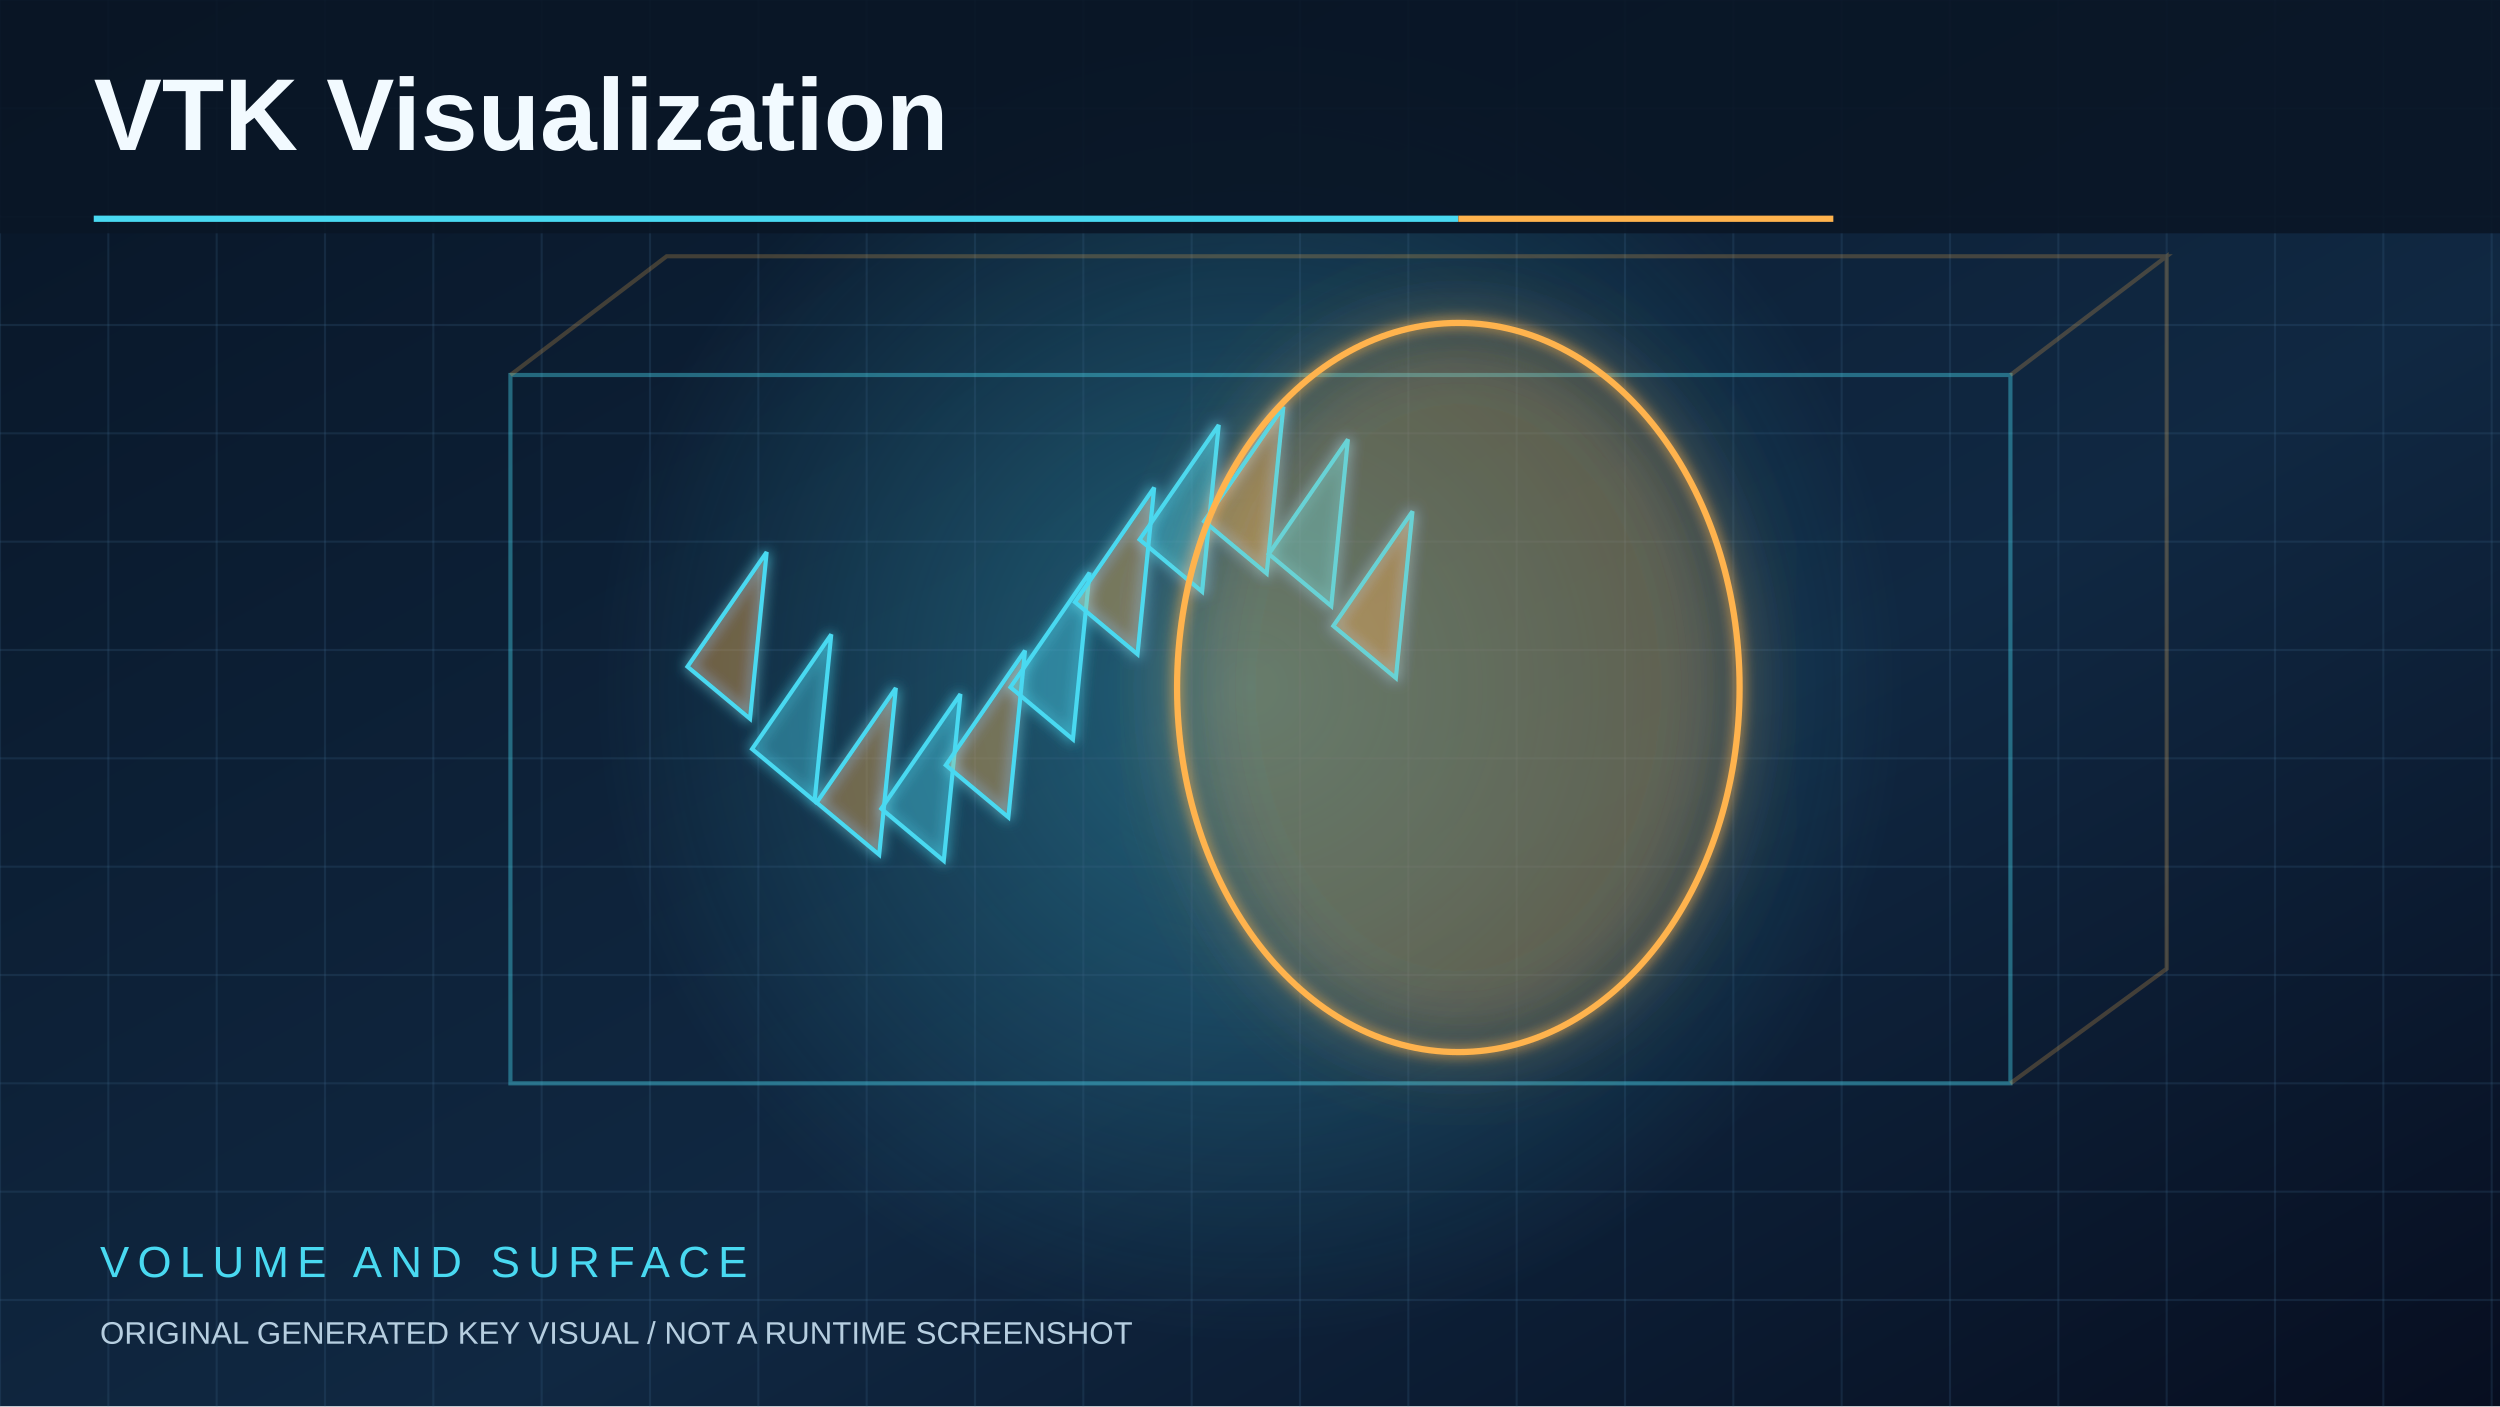
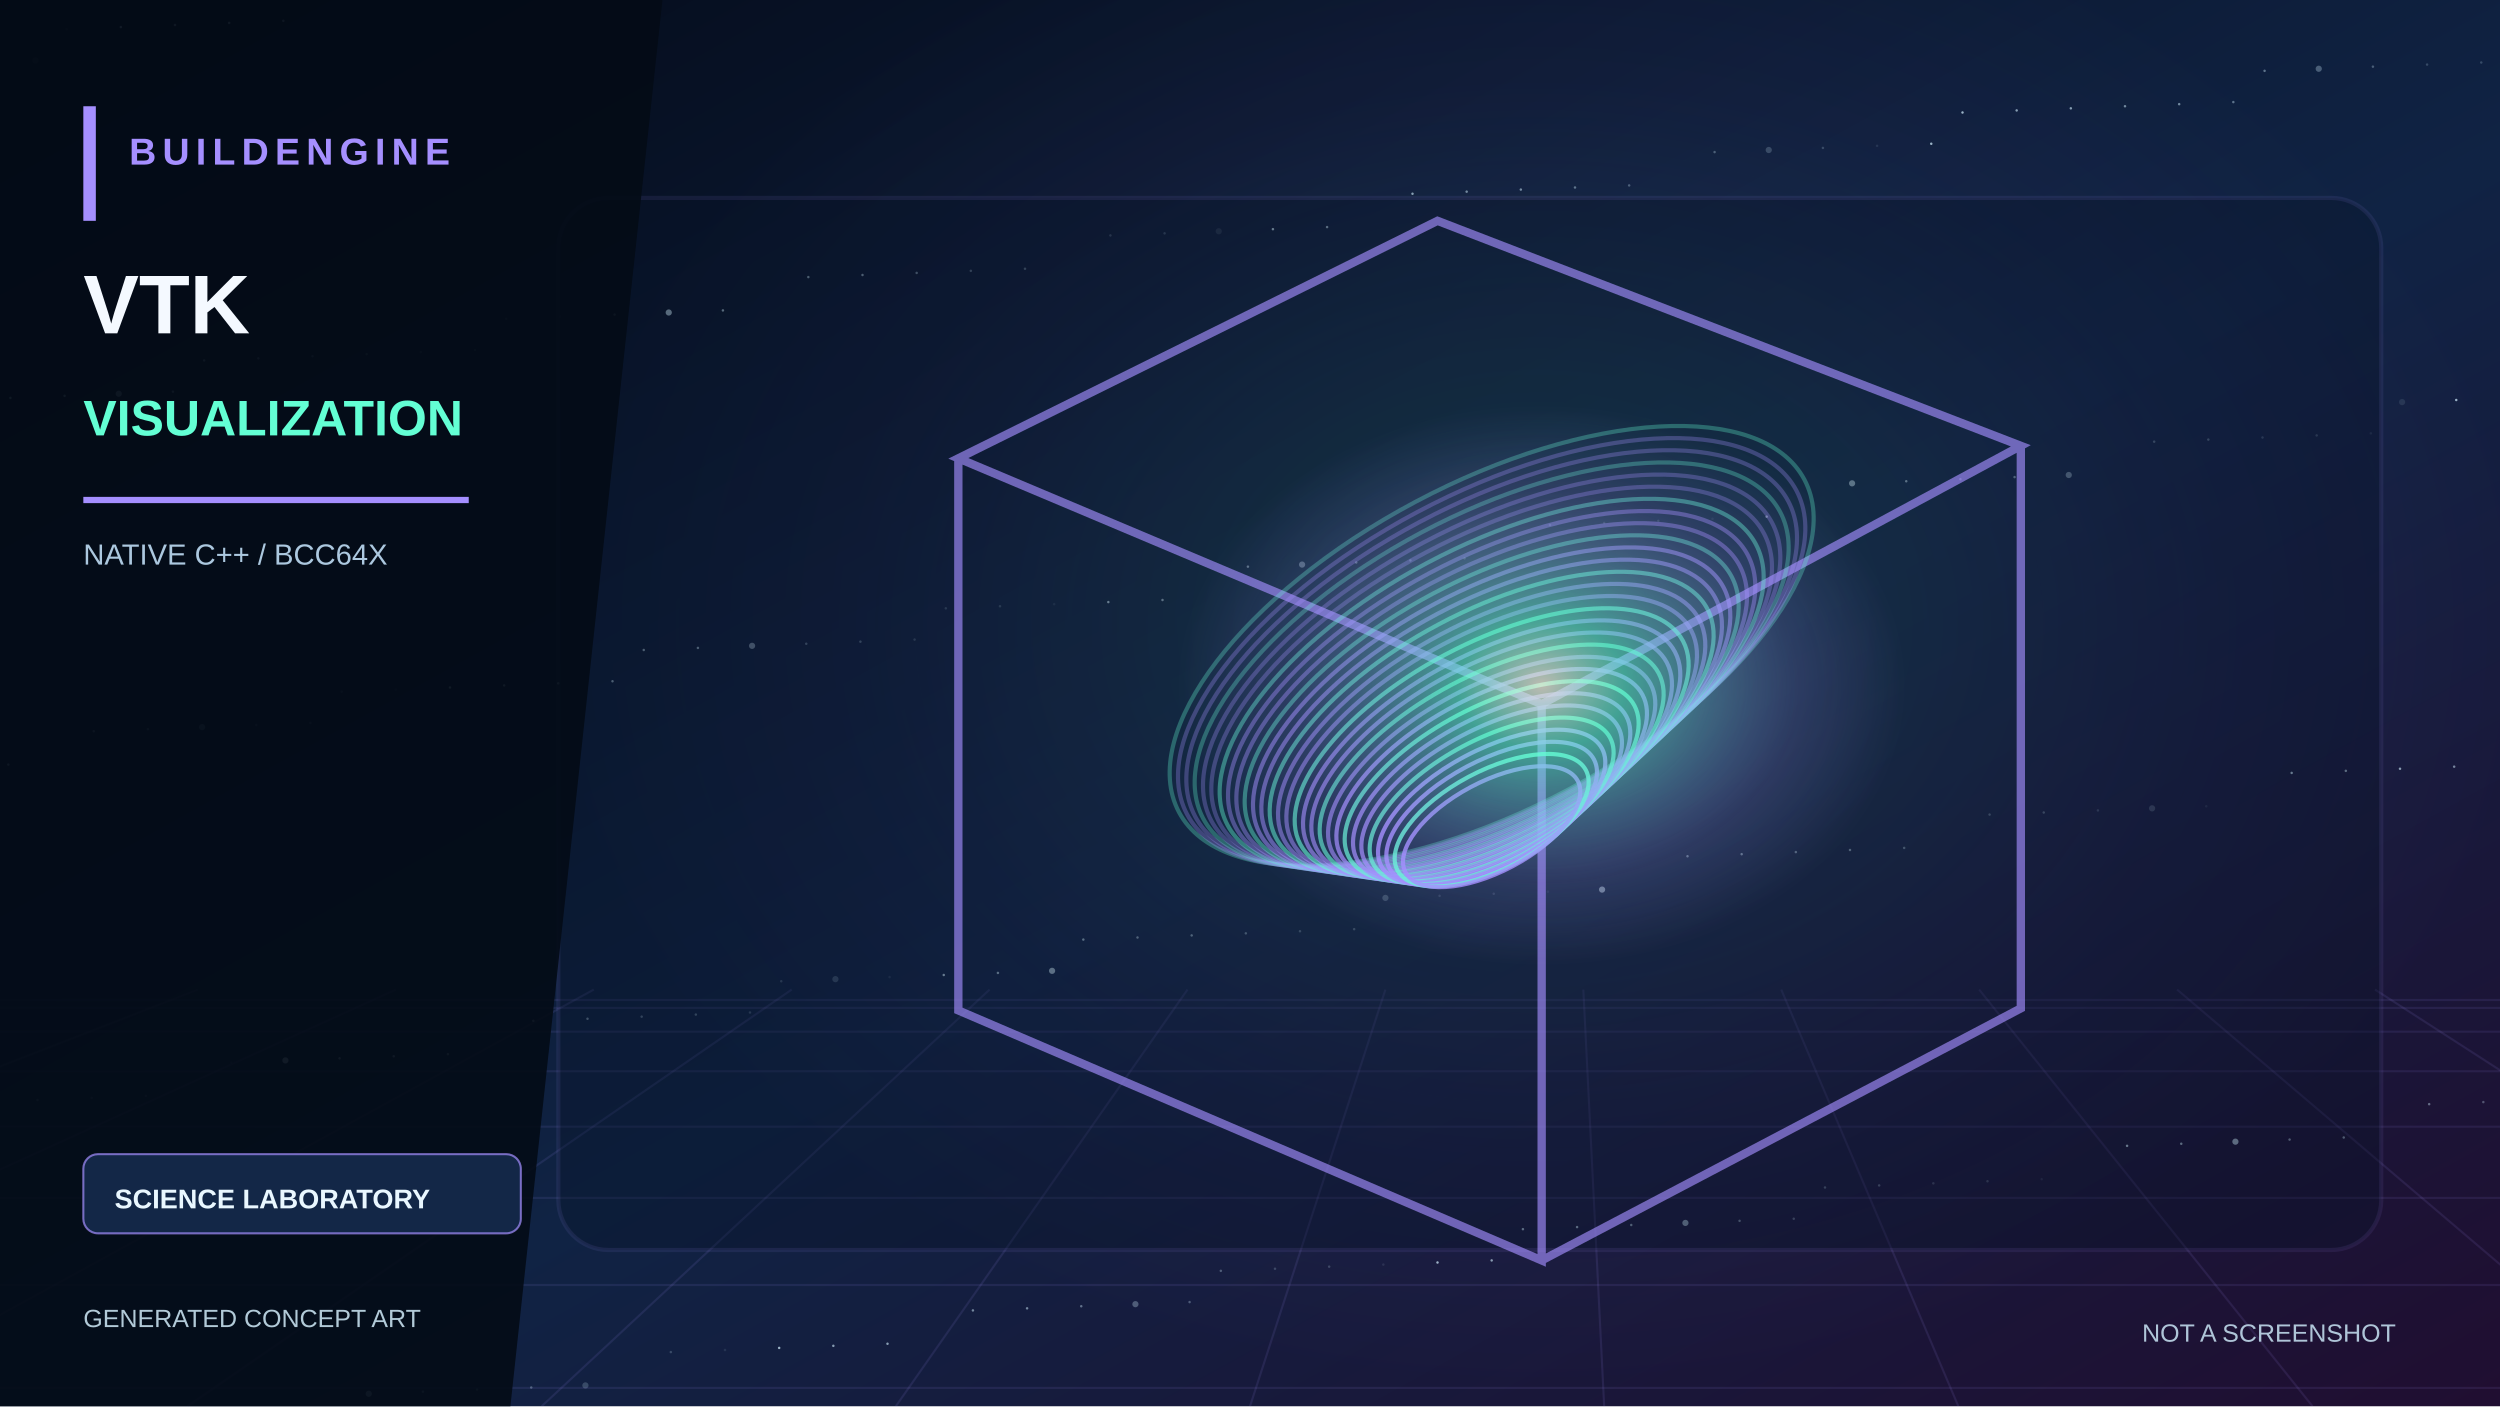
- <svg xmlns="http://www.w3.org/2000/svg" viewBox="0 0 1200 675" role="img" aria-label="VTK Visualization original generated concept visualization; not an application screenshot">
+ <svg xmlns="http://www.w3.org/2000/svg" viewBox="0 0 1200 675" role="img" aria-label="Original cinematic concept art for VTK VISUALIZATION; not a runtime screenshot">
  <defs>
-     <linearGradient id="bg" x1="0" y1="0" x2="1" y2="1">
-       <stop stop-color="#081526" />
-       <stop offset=".6" stop-color="#102842" />
-       <stop offset="1" stop-color="#070e20" />
+     <linearGradient id="sky" x2="1" y2="1">
+       <stop stop-color="#030916" />
+       <stop offset=".55" stop-color="#102344" />
+       <stop offset="1" stop-color="#200e31" />
    </linearGradient>
-     <radialGradient id="halo">
-       <stop stop-color="#49d9f1" stop-opacity=".35" />
-       <stop offset="1" stop-color="#49d9f1" stop-opacity="0" />
+     <radialGradient id="flare">
+       <stop stop-color="#fff5de" />
+       <stop offset=".23" stop-color="#63ffd4" stop-opacity=".78" />
+       <stop offset=".7" stop-color="#a58fff" stop-opacity=".23" />
+       <stop offset="1" stop-color="#a58fff" stop-opacity="0" />
    </radialGradient>
    <filter id="glow">
-       <feGaussianBlur stdDeviation="3" result="b" />
+       <feGaussianBlur stdDeviation="5" result="b" />
      <feMerge>
        <feMergeNode in="b" />
        <feMergeNode in="SourceGraphic" />
      </feMerge>
    </filter>
-     <filter id="blur">
-       <feGaussianBlur stdDeviation="18" />
-     </filter>
  </defs>
-   <rect width="1200" height="675" fill="url(#bg)" />
-   <circle cx="600" cy="330" r="315" fill="url(#halo)" />
-   <g stroke="#3d6688" stroke-opacity=".22" stroke-width="1">
-     <path d="M0 0V675" />
-     <path d="M52 0V675" />
-     <path d="M104 0V675" />
-     <path d="M156 0V675" />
-     <path d="M208 0V675" />
-     <path d="M260 0V675" />
-     <path d="M312 0V675" />
-     <path d="M364 0V675" />
-     <path d="M416 0V675" />
-     <path d="M468 0V675" />
-     <path d="M520 0V675" />
-     <path d="M572 0V675" />
-     <path d="M624 0V675" />
-     <path d="M676 0V675" />
-     <path d="M728 0V675" />
-     <path d="M780 0V675" />
-     <path d="M832 0V675" />
-     <path d="M884 0V675" />
-     <path d="M936 0V675" />
-     <path d="M988 0V675" />
-     <path d="M1040 0V675" />
-     <path d="M1092 0V675" />
-     <path d="M1144 0V675" />
-     <path d="M1196 0V675" />
-     <path d="M0 0H1200" />
-     <path d="M0 52H1200" />
-     <path d="M0 104H1200" />
-     <path d="M0 156H1200" />
-     <path d="M0 208H1200" />
-     <path d="M0 260H1200" />
-     <path d="M0 312H1200" />
-     <path d="M0 364H1200" />
-     <path d="M0 416H1200" />
-     <path d="M0 468H1200" />
-     <path d="M0 520H1200" />
-     <path d="M0 572H1200" />
-     <path d="M0 624H1200" />
-     <path d="M0 676H1200" />
-     <path d="M0 728H1200" />
-   </g>
-   <path d="M245 180H965V520H245Z" fill="none" stroke="#49d9f1" stroke-opacity=".4" stroke-width="2" />
-   <path d="M245 180L320 123H1040L965 180 M965 180L1040 123V465L965 520" fill="none" stroke="#ffb34d" stroke-opacity=".23" stroke-width="2" />
-   <g filter="url(#glow)">
-     <path d="M330 320 L360 345 L368 265 Z" stroke="#49d9f1" fill="#ffb34d" fill-opacity=".22" stroke-width="2" />
-     <path d="M361 359.525 L391 384.525 L399 304.525 Z" stroke="#49d9f1" fill="#49d9f1" fill-opacity=".22" stroke-width="2" />
-     <path d="M392 385.243 L422 410.243 L430 330.243 Z" stroke="#49d9f1" fill="#ffb34d" fill-opacity=".22" stroke-width="2" />
-     <path d="M423 388.169 L453 413.169 L461 333.169 Z" stroke="#49d9f1" fill="#49d9f1" fill-opacity=".22" stroke-width="2" />
-     <path d="M454 367.282 L484 392.282 L492 312.282 Z" stroke="#49d9f1" fill="#ffb34d" fill-opacity=".22" stroke-width="2" />
-     <path d="M485 329.878 L515 354.878 L523 274.878 Z" stroke="#49d9f1" fill="#49d9f1" fill-opacity=".22" stroke-width="2" />
-     <path d="M516 289.024 L546 314.024 L554 234.024 Z" stroke="#49d9f1" fill="#ffb34d" fill-opacity=".22" stroke-width="2" />
-     <path d="M547 258.99 L577 283.99 L585 203.99 Z" stroke="#49d9f1" fill="#49d9f1" fill-opacity=".22" stroke-width="2" />
-     <path d="M578 250.268 L608 275.268 L616 195.268 Z" stroke="#49d9f1" fill="#ffb34d" fill-opacity=".22" stroke-width="2" />
-     <path d="M609 265.906 L639 290.906 L647 210.906 Z" stroke="#49d9f1" fill="#49d9f1" fill-opacity=".22" stroke-width="2" />
-     <path d="M640 300.441 L670 325.441 L678 245.441 Z" stroke="#49d9f1" fill="#ffb34d" fill-opacity=".22" stroke-width="2" />
-     <ellipse cx="700" cy="330" rx="135" ry="175" fill="#ffb34d" opacity=".17" filter="url(#blur)" />
-     <ellipse cx="700" cy="330" rx="135" ry="175" fill="none" stroke="#ffb34d" stroke-width="3" />
-   </g>
-   <rect x="0" y="0" width="1200" height="112" fill="#091525" opacity=".89" />
-   <path d="M45 105H700" stroke="#49d9f1" stroke-width="3" />
-   <path d="M700 105H880" stroke="#ffb34d" stroke-width="3" />
-   <text x="45" y="72" fill="#f2faff" font-family="Segoe UI,Arial,sans-serif" font-size="49" font-weight="600">VTK Visualization</text>
-   <text x="48" y="613" fill="#49d9f1" font-family="Segoe UI,Arial,sans-serif" font-size="21" letter-spacing="4">VOLUME AND SURFACE</text>
-   <text x="48" y="645" fill="#b6cee0" font-family="Segoe UI,Arial,sans-serif" font-size="15">ORIGINAL GENERATED KEY VISUAL  /  NOT A RUNTIME SCREENSHOT</text>
+   <rect width="1200" height="675" fill="url(#sky)" />
+   <ellipse cx="738" cy="300" rx="470" ry="365" fill="url(#flare)" opacity=".17" />
+   <circle cx="17" cy="29" r="1.5" fill="#d4f1ff" opacity="0.1" />
+   <circle cx="228" cy="168" r="0.6" fill="#d4f1ff" opacity="0.2" />
+   <circle cx="439" cy="307" r="0.6" fill="#d4f1ff" opacity="0.2" />
+   <circle cx="650" cy="446" r="0.6" fill="#d4f1ff" opacity="0.3" />
+   <circle cx="861" cy="585" r="0.6" fill="#d4f1ff" opacity="0.3" />
+   <circle cx="1072" cy="49" r="0.6" fill="#d4f1ff" opacity="0.4" />
+   <circle cx="83" cy="188" r="0.6" fill="#d4f1ff" opacity="0.5" />
+   <circle cx="294" cy="327" r="0.6" fill="#d4f1ff" opacity="0.5" />
+   <circle cx="505" cy="466" r="1.5" fill="#d4f1ff" opacity="0.6" />
+   <circle cx="716" cy="605" r="0.6" fill="#d4f1ff" opacity="0.6" />
+   <circle cx="927" cy="69" r="0.6" fill="#d4f1ff" opacity="0.7" />
+   <circle cx="1138" cy="208" r="0.6" fill="#d4f1ff" opacity="0.1" />
+   <circle cx="149" cy="347" r="0.6" fill="#d4f1ff" opacity="0.2" />
+   <circle cx="360" cy="486" r="0.6" fill="#d4f1ff" opacity="0.2" />
+   <circle cx="571" cy="625" r="0.6" fill="#d4f1ff" opacity="0.3" />
+   <circle cx="782" cy="89" r="0.6" fill="#d4f1ff" opacity="0.3" />
+   <circle cx="993" cy="228" r="1.5" fill="#d4f1ff" opacity="0.4" />
+   <circle cx="4" cy="367" r="0.6" fill="#d4f1ff" opacity="0.5" />
+   <circle cx="215" cy="506" r="0.6" fill="#d4f1ff" opacity="0.5" />
+   <circle cx="426" cy="645" r="0.6" fill="#d4f1ff" opacity="0.6" />
+   <circle cx="637" cy="109" r="0.6" fill="#d4f1ff" opacity="0.6" />
+   <circle cx="848" cy="248" r="0.6" fill="#d4f1ff" opacity="0.7" />
+   <circle cx="1059" cy="387" r="0.6" fill="#d4f1ff" opacity="0.1" />
+   <circle cx="70" cy="526" r="0.6" fill="#d4f1ff" opacity="0.2" />
+   <circle cx="281" cy="665" r="1.5" fill="#d4f1ff" opacity="0.2" />
+   <circle cx="492" cy="129" r="0.6" fill="#d4f1ff" opacity="0.3" />
+   <circle cx="703" cy="268" r="0.6" fill="#d4f1ff" opacity="0.3" />
+   <circle cx="914" cy="407" r="0.6" fill="#d4f1ff" opacity="0.4" />
+   <circle cx="1125" cy="546" r="0.6" fill="#d4f1ff" opacity="0.5" />
+   <circle cx="136" cy="10" r="0.6" fill="#d4f1ff" opacity="0.5" />
+   <circle cx="347" cy="149" r="0.6" fill="#d4f1ff" opacity="0.6" />
+   <circle cx="558" cy="288" r="0.6" fill="#d4f1ff" opacity="0.6" />
+   <circle cx="769" cy="427" r="1.5" fill="#d4f1ff" opacity="0.7" />
+   <circle cx="980" cy="566" r="0.6" fill="#d4f1ff" opacity="0.1" />
+   <circle cx="1191" cy="30" r="0.6" fill="#d4f1ff" opacity="0.2" />
+   <circle cx="202" cy="169" r="0.6" fill="#d4f1ff" opacity="0.2" />
+   <circle cx="413" cy="308" r="0.6" fill="#d4f1ff" opacity="0.3" />
+   <circle cx="624" cy="447" r="0.6" fill="#d4f1ff" opacity="0.3" />
+   <circle cx="835" cy="586" r="0.6" fill="#d4f1ff" opacity="0.4" />
+   <circle cx="1046" cy="50" r="0.6" fill="#d4f1ff" opacity="0.5" />
+   <circle cx="57" cy="189" r="1.5" fill="#d4f1ff" opacity="0.5" />
+   <circle cx="268" cy="328" r="0.6" fill="#d4f1ff" opacity="0.6" />
+   <circle cx="479" cy="467" r="0.6" fill="#d4f1ff" opacity="0.6" />
+   <circle cx="690" cy="606" r="0.6" fill="#d4f1ff" opacity="0.7" />
+   <circle cx="901" cy="70" r="0.6" fill="#d4f1ff" opacity="0.1" />
+   <circle cx="1112" cy="209" r="0.6" fill="#d4f1ff" opacity="0.2" />
+   <circle cx="123" cy="348" r="0.6" fill="#d4f1ff" opacity="0.2" />
+   <circle cx="334" cy="487" r="0.6" fill="#d4f1ff" opacity="0.3" />
+   <circle cx="545" cy="626" r="1.5" fill="#d4f1ff" opacity="0.3" />
+   <circle cx="756" cy="90" r="0.6" fill="#d4f1ff" opacity="0.4" />
+   <circle cx="967" cy="229" r="0.6" fill="#d4f1ff" opacity="0.5" />
+   <circle cx="1178" cy="368" r="0.6" fill="#d4f1ff" opacity="0.5" />
+   <circle cx="189" cy="507" r="0.6" fill="#d4f1ff" opacity="0.6" />
+   <circle cx="400" cy="646" r="0.6" fill="#d4f1ff" opacity="0.6" />
+   <circle cx="611" cy="110" r="0.6" fill="#d4f1ff" opacity="0.7" />
+   <circle cx="822" cy="249" r="0.6" fill="#d4f1ff" opacity="0.1" />
+   <circle cx="1033" cy="388" r="1.5" fill="#d4f1ff" opacity="0.2" />
+   <circle cx="44" cy="527" r="0.6" fill="#d4f1ff" opacity="0.2" />
+   <circle cx="255" cy="666" r="0.6" fill="#d4f1ff" opacity="0.3" />
+   <circle cx="466" cy="130" r="0.6" fill="#d4f1ff" opacity="0.3" />
+   <circle cx="677" cy="269" r="0.6" fill="#d4f1ff" opacity="0.4" />
+   <circle cx="888" cy="408" r="0.6" fill="#d4f1ff" opacity="0.5" />
+   <circle cx="1099" cy="547" r="0.6" fill="#d4f1ff" opacity="0.5" />
+   <circle cx="110" cy="11" r="0.6" fill="#d4f1ff" opacity="0.6" />
+   <circle cx="321" cy="150" r="1.5" fill="#d4f1ff" opacity="0.6" />
+   <circle cx="532" cy="289" r="0.6" fill="#d4f1ff" opacity="0.7" />
+   <circle cx="743" cy="428" r="0.6" fill="#d4f1ff" opacity="0.1" />
+   <circle cx="954" cy="567" r="0.6" fill="#d4f1ff" opacity="0.2" />
+   <circle cx="1165" cy="31" r="0.6" fill="#d4f1ff" opacity="0.2" />
+   <circle cx="176" cy="170" r="0.6" fill="#d4f1ff" opacity="0.3" />
+   <circle cx="387" cy="309" r="0.6" fill="#d4f1ff" opacity="0.3" />
+   <circle cx="598" cy="448" r="0.6" fill="#d4f1ff" opacity="0.4" />
+   <circle cx="809" cy="587" r="1.5" fill="#d4f1ff" opacity="0.5" />
+   <circle cx="1020" cy="51" r="0.6" fill="#d4f1ff" opacity="0.5" />
+   <circle cx="31" cy="190" r="0.6" fill="#d4f1ff" opacity="0.6" />
+   <circle cx="242" cy="329" r="0.6" fill="#d4f1ff" opacity="0.6" />
+   <circle cx="453" cy="468" r="0.6" fill="#d4f1ff" opacity="0.7" />
+   <circle cx="664" cy="607" r="0.6" fill="#d4f1ff" opacity="0.1" />
+   <circle cx="875" cy="71" r="0.6" fill="#d4f1ff" opacity="0.2" />
+   <circle cx="1086" cy="210" r="0.6" fill="#d4f1ff" opacity="0.2" />
+   <circle cx="97" cy="349" r="1.5" fill="#d4f1ff" opacity="0.3" />
+   <circle cx="308" cy="488" r="0.6" fill="#d4f1ff" opacity="0.3" />
+   <circle cx="519" cy="627" r="0.6" fill="#d4f1ff" opacity="0.4" />
+   <circle cx="730" cy="91" r="0.6" fill="#d4f1ff" opacity="0.5" />
+   <circle cx="941" cy="230" r="0.6" fill="#d4f1ff" opacity="0.5" />
+   <circle cx="1152" cy="369" r="0.6" fill="#d4f1ff" opacity="0.6" />
+   <circle cx="163" cy="508" r="0.6" fill="#d4f1ff" opacity="0.6" />
+   <circle cx="374" cy="647" r="0.6" fill="#d4f1ff" opacity="0.7" />
+   <circle cx="585" cy="111" r="1.5" fill="#d4f1ff" opacity="0.1" />
+   <circle cx="796" cy="250" r="0.6" fill="#d4f1ff" opacity="0.2" />
+   <circle cx="1007" cy="389" r="0.6" fill="#d4f1ff" opacity="0.2" />
+   <circle cx="18" cy="528" r="0.6" fill="#d4f1ff" opacity="0.3" />
+   <circle cx="229" cy="667" r="0.6" fill="#d4f1ff" opacity="0.3" />
+   <circle cx="440" cy="131" r="0.6" fill="#d4f1ff" opacity="0.4" />
+   <circle cx="651" cy="270" r="0.6" fill="#d4f1ff" opacity="0.5" />
+   <circle cx="862" cy="409" r="0.6" fill="#d4f1ff" opacity="0.5" />
+   <circle cx="1073" cy="548" r="1.5" fill="#d4f1ff" opacity="0.6" />
+   <circle cx="84" cy="12" r="0.6" fill="#d4f1ff" opacity="0.6" />
+   <circle cx="295" cy="151" r="0.6" fill="#d4f1ff" opacity="0.7" />
+   <circle cx="506" cy="290" r="0.6" fill="#d4f1ff" opacity="0.1" />
+   <circle cx="717" cy="429" r="0.6" fill="#d4f1ff" opacity="0.2" />
+   <circle cx="928" cy="568" r="0.6" fill="#d4f1ff" opacity="0.2" />
+   <circle cx="1139" cy="32" r="0.6" fill="#d4f1ff" opacity="0.3" />
+   <circle cx="150" cy="171" r="0.6" fill="#d4f1ff" opacity="0.3" />
+   <circle cx="361" cy="310" r="1.5" fill="#d4f1ff" opacity="0.4" />
+   <circle cx="572" cy="449" r="0.6" fill="#d4f1ff" opacity="0.5" />
+   <circle cx="783" cy="588" r="0.6" fill="#d4f1ff" opacity="0.5" />
+   <circle cx="994" cy="52" r="0.6" fill="#d4f1ff" opacity="0.6" />
+   <circle cx="5" cy="191" r="0.6" fill="#d4f1ff" opacity="0.6" />
+   <circle cx="216" cy="330" r="0.6" fill="#d4f1ff" opacity="0.7" />
+   <circle cx="427" cy="469" r="0.6" fill="#d4f1ff" opacity="0.1" />
+   <circle cx="638" cy="608" r="0.6" fill="#d4f1ff" opacity="0.2" />
+   <circle cx="849" cy="72" r="1.5" fill="#d4f1ff" opacity="0.2" />
+   <circle cx="1060" cy="211" r="0.6" fill="#d4f1ff" opacity="0.3" />
+   <circle cx="71" cy="350" r="0.6" fill="#d4f1ff" opacity="0.3" />
+   <circle cx="282" cy="489" r="0.6" fill="#d4f1ff" opacity="0.4" />
+   <circle cx="493" cy="628" r="0.6" fill="#d4f1ff" opacity="0.5" />
+   <circle cx="704" cy="92" r="0.6" fill="#d4f1ff" opacity="0.5" />
+   <circle cx="915" cy="231" r="0.6" fill="#d4f1ff" opacity="0.6" />
+   <circle cx="1126" cy="370" r="0.6" fill="#d4f1ff" opacity="0.6" />
+   <circle cx="137" cy="509" r="1.5" fill="#d4f1ff" opacity="0.7" />
+   <circle cx="348" cy="648" r="0.6" fill="#d4f1ff" opacity="0.1" />
+   <circle cx="559" cy="112" r="0.6" fill="#d4f1ff" opacity="0.2" />
+   <circle cx="770" cy="251" r="0.6" fill="#d4f1ff" opacity="0.2" />
+   <circle cx="981" cy="390" r="0.6" fill="#d4f1ff" opacity="0.3" />
+   <circle cx="1192" cy="529" r="0.6" fill="#d4f1ff" opacity="0.3" />
+   <circle cx="203" cy="668" r="0.6" fill="#d4f1ff" opacity="0.4" />
+   <circle cx="414" cy="132" r="0.6" fill="#d4f1ff" opacity="0.5" />
+   <circle cx="625" cy="271" r="1.5" fill="#d4f1ff" opacity="0.5" />
+   <circle cx="836" cy="410" r="0.6" fill="#d4f1ff" opacity="0.6" />
+   <circle cx="1047" cy="549" r="0.6" fill="#d4f1ff" opacity="0.6" />
+   <circle cx="58" cy="13" r="0.6" fill="#d4f1ff" opacity="0.7" />
+   <circle cx="269" cy="152" r="0.6" fill="#d4f1ff" opacity="0.1" />
+   <circle cx="480" cy="291" r="0.6" fill="#d4f1ff" opacity="0.2" />
+   <circle cx="691" cy="430" r="0.6" fill="#d4f1ff" opacity="0.2" />
+   <circle cx="902" cy="569" r="0.6" fill="#d4f1ff" opacity="0.3" />
+   <circle cx="1113" cy="33" r="1.5" fill="#d4f1ff" opacity="0.3" />
+   <circle cx="124" cy="172" r="0.6" fill="#d4f1ff" opacity="0.4" />
+   <circle cx="335" cy="311" r="0.6" fill="#d4f1ff" opacity="0.5" />
+   <circle cx="546" cy="450" r="0.6" fill="#d4f1ff" opacity="0.5" />
+   <circle cx="757" cy="589" r="0.6" fill="#d4f1ff" opacity="0.6" />
+   <circle cx="968" cy="53" r="0.6" fill="#d4f1ff" opacity="0.6" />
+   <circle cx="1179" cy="192" r="0.6" fill="#d4f1ff" opacity="0.7" />
+   <circle cx="190" cy="331" r="0.6" fill="#d4f1ff" opacity="0.1" />
+   <circle cx="401" cy="470" r="1.5" fill="#d4f1ff" opacity="0.2" />
+   <circle cx="612" cy="609" r="0.6" fill="#d4f1ff" opacity="0.2" />
+   <circle cx="823" cy="73" r="0.6" fill="#d4f1ff" opacity="0.3" />
+   <circle cx="1034" cy="212" r="0.6" fill="#d4f1ff" opacity="0.3" />
+   <circle cx="45" cy="351" r="0.6" fill="#d4f1ff" opacity="0.4" />
+   <circle cx="256" cy="490" r="0.6" fill="#d4f1ff" opacity="0.5" />
+   <circle cx="467" cy="629" r="0.6" fill="#d4f1ff" opacity="0.5" />
+   <circle cx="678" cy="93" r="0.6" fill="#d4f1ff" opacity="0.6" />
+   <circle cx="889" cy="232" r="1.5" fill="#d4f1ff" opacity="0.6" />
+   <circle cx="1100" cy="371" r="0.6" fill="#d4f1ff" opacity="0.7" />
+   <circle cx="111" cy="510" r="0.6" fill="#d4f1ff" opacity="0.1" />
+   <circle cx="322" cy="649" r="0.6" fill="#d4f1ff" opacity="0.2" />
+   <circle cx="533" cy="113" r="0.6" fill="#d4f1ff" opacity="0.2" />
+   <circle cx="744" cy="252" r="0.6" fill="#d4f1ff" opacity="0.3" />
+   <circle cx="955" cy="391" r="0.6" fill="#d4f1ff" opacity="0.3" />
+   <circle cx="1166" cy="530" r="0.6" fill="#d4f1ff" opacity="0.4" />
+   <circle cx="177" cy="669" r="1.5" fill="#d4f1ff" opacity="0.5" />
+   <circle cx="388" cy="133" r="0.6" fill="#d4f1ff" opacity="0.5" />
+   <circle cx="599" cy="272" r="0.6" fill="#d4f1ff" opacity="0.6" />
+   <circle cx="810" cy="411" r="0.6" fill="#d4f1ff" opacity="0.6" />
+   <circle cx="1021" cy="550" r="0.6" fill="#d4f1ff" opacity="0.7" />
+   <circle cx="32" cy="14" r="0.6" fill="#d4f1ff" opacity="0.1" />
+   <circle cx="243" cy="153" r="0.6" fill="#d4f1ff" opacity="0.2" />
+   <circle cx="454" cy="292" r="0.6" fill="#d4f1ff" opacity="0.2" />
+   <circle cx="665" cy="431" r="1.5" fill="#d4f1ff" opacity="0.3" />
+   <circle cx="876" cy="570" r="0.6" fill="#d4f1ff" opacity="0.3" />
+   <circle cx="1087" cy="34" r="0.6" fill="#d4f1ff" opacity="0.4" />
+   <circle cx="98" cy="173" r="0.6" fill="#d4f1ff" opacity="0.5" />
+   <circle cx="309" cy="312" r="0.6" fill="#d4f1ff" opacity="0.5" />
+   <circle cx="520" cy="451" r="0.6" fill="#d4f1ff" opacity="0.6" />
+   <circle cx="731" cy="590" r="0.6" fill="#d4f1ff" opacity="0.6" />
+   <circle cx="942" cy="54" r="0.6" fill="#d4f1ff" opacity="0.7" />
+   <circle cx="1153" cy="193" r="1.5" fill="#d4f1ff" opacity="0.1" />
+   <circle cx="164" cy="332" r="0.6" fill="#d4f1ff" opacity="0.2" />
+   <circle cx="375" cy="471" r="0.6" fill="#d4f1ff" opacity="0.2" />
+   <circle cx="586" cy="610" r="0.6" fill="#d4f1ff" opacity="0.3" />
+   <path d="M0 475L-590 675" stroke="#a58fff" opacity=".11" />
+   <path d="M95 475L-420 675" stroke="#a58fff" opacity=".11" />
+   <path d="M190 475L-250 675" stroke="#a58fff" opacity=".11" />
+   <path d="M285 475L-80 675" stroke="#a58fff" opacity=".11" />
+   <path d="M380 475L90 675" stroke="#a58fff" opacity=".11" />
+   <path d="M475 475L260 675" stroke="#a58fff" opacity=".11" />
+   <path d="M570 475L430 675" stroke="#a58fff" opacity=".11" />
+   <path d="M665 475L600 675" stroke="#a58fff" opacity=".11" />
+   <path d="M760 475L770 675" stroke="#a58fff" opacity=".11" />
+   <path d="M855 475L940 675" stroke="#a58fff" opacity=".11" />
+   <path d="M950 475L1110 675" stroke="#a58fff" opacity=".11" />
+   <path d="M1045 475L1280 675" stroke="#a58fff" opacity=".11" />
+   <path d="M1140 475L1450 675" stroke="#a58fff" opacity=".11" />
+   <path d="M1235 475L1620 675" stroke="#a58fff" opacity=".11" />
+   <path d="M1330 475L1790 675" stroke="#a58fff" opacity=".11" />
+   <path d="M1425 475L1960 675" stroke="#a58fff" opacity=".11" />
+   <path d="M0 480H1200" stroke="#a58fff" opacity=".1" />
+   <path d="M0 483.8H1200" stroke="#a58fff" opacity=".1" />
+   <path d="M0 495.2H1200" stroke="#a58fff" opacity=".1" />
+   <path d="M0 514.2H1200" stroke="#a58fff" opacity=".1" />
+   <path d="M0 540.8H1200" stroke="#a58fff" opacity=".1" />
+   <path d="M0 575H1200" stroke="#a58fff" opacity=".1" />
+   <path d="M0 616.8H1200" stroke="#a58fff" opacity=".1" />
+   <path d="M0 666.2H1200" stroke="#a58fff" opacity=".1" />
+   <rect x="268" y="95" width="875" height="505" rx="24" stroke="#a58fff" stroke-opacity=".26" stroke-width="2" fill="#071226" opacity=".35" />
+   <path d="M460 220L690 106L970 214L740 338ZM460 220V485L740 605V338M740 605L970 484V214" stroke="#a58fff" fill="none" stroke-width="4" opacity=".64" />
+   <ellipse cx="716" cy="310.0" rx="170.0" ry="78.2" transform="rotate(-28 716 310.0)" stroke="#63ffd4" stroke-width="2" fill="none" opacity="0.3" />
+   <ellipse cx="716" cy="313.1" rx="165.6" ry="76.2" transform="rotate(-28 716 313.1)" stroke="#a58fff" stroke-width="2" fill="none" opacity="0.3" />
+   <ellipse cx="716" cy="316.2" rx="161.2" ry="74.2" transform="rotate(-28 716 316.2)" stroke="#a58fff" stroke-width="2" fill="none" opacity="0.3" />
+   <ellipse cx="716" cy="319.3" rx="156.8" ry="72.1" transform="rotate(-28 716 319.3)" stroke="#63ffd4" stroke-width="2" fill="none" opacity="0.3" />
+   <ellipse cx="716" cy="322.4" rx="152.4" ry="70.1" transform="rotate(-28 716 322.4)" stroke="#a58fff" stroke-width="2" fill="none" opacity="0.3" />
+   <ellipse cx="716" cy="325.5" rx="148.0" ry="68.1" transform="rotate(-28 716 325.5)" stroke="#a58fff" stroke-width="2" fill="none" opacity="0.3" />
+   <ellipse cx="716" cy="328.6" rx="143.6" ry="66.1" transform="rotate(-28 716 328.6)" stroke="#63ffd4" stroke-width="2" fill="none" opacity="0.4" />
+   <ellipse cx="716" cy="331.7" rx="139.2" ry="64.0" transform="rotate(-28 716 331.7)" stroke="#a58fff" stroke-width="2" fill="none" opacity="0.4" />
+   <ellipse cx="716" cy="334.8" rx="134.8" ry="62.0" transform="rotate(-28 716 334.8)" stroke="#a58fff" stroke-width="2" fill="none" opacity="0.4" />
+   <ellipse cx="716" cy="337.9" rx="130.4" ry="60.0" transform="rotate(-28 716 337.9)" stroke="#63ffd4" stroke-width="2" fill="none" opacity="0.4" />
+   <ellipse cx="716" cy="341.0" rx="126.0" ry="58.0" transform="rotate(-28 716 341.0)" stroke="#a58fff" stroke-width="2" fill="none" opacity="0.5" />
+   <ellipse cx="716" cy="344.1" rx="121.6" ry="55.9" transform="rotate(-28 716 344.1)" stroke="#a58fff" stroke-width="2" fill="none" opacity="0.5" />
+   <ellipse cx="716" cy="347.2" rx="117.2" ry="53.9" transform="rotate(-28 716 347.2)" stroke="#63ffd4" stroke-width="2" fill="none" opacity="0.5" />
+   <ellipse cx="716" cy="350.3" rx="112.8" ry="51.9" transform="rotate(-28 716 350.3)" stroke="#a58fff" stroke-width="2" fill="none" opacity="0.5" />
+   <ellipse cx="716" cy="353.4" rx="108.4" ry="49.9" transform="rotate(-28 716 353.4)" stroke="#a58fff" stroke-width="2" fill="none" opacity="0.5" />
+   <ellipse cx="716" cy="356.5" rx="104.0" ry="47.8" transform="rotate(-28 716 356.5)" stroke="#63ffd4" stroke-width="2" fill="none" opacity="0.6" />
+   <ellipse cx="716" cy="359.6" rx="99.6" ry="45.8" transform="rotate(-28 716 359.6)" stroke="#a58fff" stroke-width="2" fill="none" opacity="0.6" />
+   <ellipse cx="716" cy="362.7" rx="95.2" ry="43.8" transform="rotate(-28 716 362.7)" stroke="#a58fff" stroke-width="2" fill="none" opacity="0.6" />
+   <ellipse cx="716" cy="365.8" rx="90.8" ry="41.8" transform="rotate(-28 716 365.8)" stroke="#63ffd4" stroke-width="2" fill="none" opacity="0.6" />
+   <ellipse cx="716" cy="368.9" rx="86.4" ry="39.7" transform="rotate(-28 716 368.9)" stroke="#a58fff" stroke-width="2" fill="none" opacity="0.6" />
+   <ellipse cx="716" cy="372.0" rx="82.0" ry="37.7" transform="rotate(-28 716 372.0)" stroke="#a58fff" stroke-width="2" fill="none" opacity="0.7" />
+   <ellipse cx="716" cy="375.1" rx="77.6" ry="35.7" transform="rotate(-28 716 375.1)" stroke="#63ffd4" stroke-width="2" fill="none" opacity="0.7" />
+   <ellipse cx="716" cy="378.2" rx="73.2" ry="33.7" transform="rotate(-28 716 378.2)" stroke="#a58fff" stroke-width="2" fill="none" opacity="0.7" />
+   <ellipse cx="716" cy="381.3" rx="68.8" ry="31.6" transform="rotate(-28 716 381.3)" stroke="#a58fff" stroke-width="2" fill="none" opacity="0.7" />
+   <ellipse cx="716" cy="384.4" rx="64.4" ry="29.6" transform="rotate(-28 716 384.4)" stroke="#63ffd4" stroke-width="2" fill="none" opacity="0.7" />
+   <ellipse cx="716" cy="387.5" rx="60.0" ry="27.6" transform="rotate(-28 716 387.5)" stroke="#a58fff" stroke-width="2" fill="none" opacity="0.8" />
+   <ellipse cx="716" cy="390.6" rx="55.6" ry="25.6" transform="rotate(-28 716 390.6)" stroke="#a58fff" stroke-width="2" fill="none" opacity="0.8" />
+   <ellipse cx="716" cy="393.7" rx="51.2" ry="23.6" transform="rotate(-28 716 393.7)" stroke="#63ffd4" stroke-width="2" fill="none" opacity="0.8" />
+   <ellipse cx="716" cy="396.8" rx="46.8" ry="21.5" transform="rotate(-28 716 396.8)" stroke="#a58fff" stroke-width="2" fill="none" opacity="0.8" />
+   <ellipse cx="740" cy="329" rx="175" ry="135" fill="url(#flare)" opacity=".7" />
+   <path d="M0 0H318L245 675H0Z" fill="#030b16" opacity=".91" />
+   <rect x="40" y="51" width="6" height="55" fill="#a58fff" />
+   <text x="62" y="79" font-size="18" font-weight="bold" letter-spacing="3" font-family="Arial" fill="#a58fff">BUILDENGINE</text>
+   <text x="40" y="160" fill="#f4f9ff" font-family="Arial" font-size="40" font-weight="bold">VTK</text>
+   <text x="40" y="209" fill="#63ffd4" font-family="Arial" font-size="24" font-weight="bold">VISUALIZATION</text>
+   <path d="M40 240H225" stroke="#a58fff" stroke-width="3" />
+   <text x="40" y="271" fill="#acc8df" font-family="Arial" font-size="14">NATIVE C++ / BCC64X</text>
+   <rect x="40" y="554" width="210" height="38" rx="7" fill="#132747" stroke="#a58fff" stroke-opacity=".7" />
+   <text x="55" y="580" font-size="13" font-family="Arial" font-weight="bold" fill="#e9f7ff">SCIENCE LABORATORY</text>
+   <text x="40" y="637" font-family="Arial" font-size="12" fill="#b2cad8">GENERATED CONCEPT ART</text>
+   <text x="1150" y="644" font-family="Arial" font-size="12" text-anchor="end" fill="#afc5d8">NOT A SCREENSHOT</text>
</svg>
